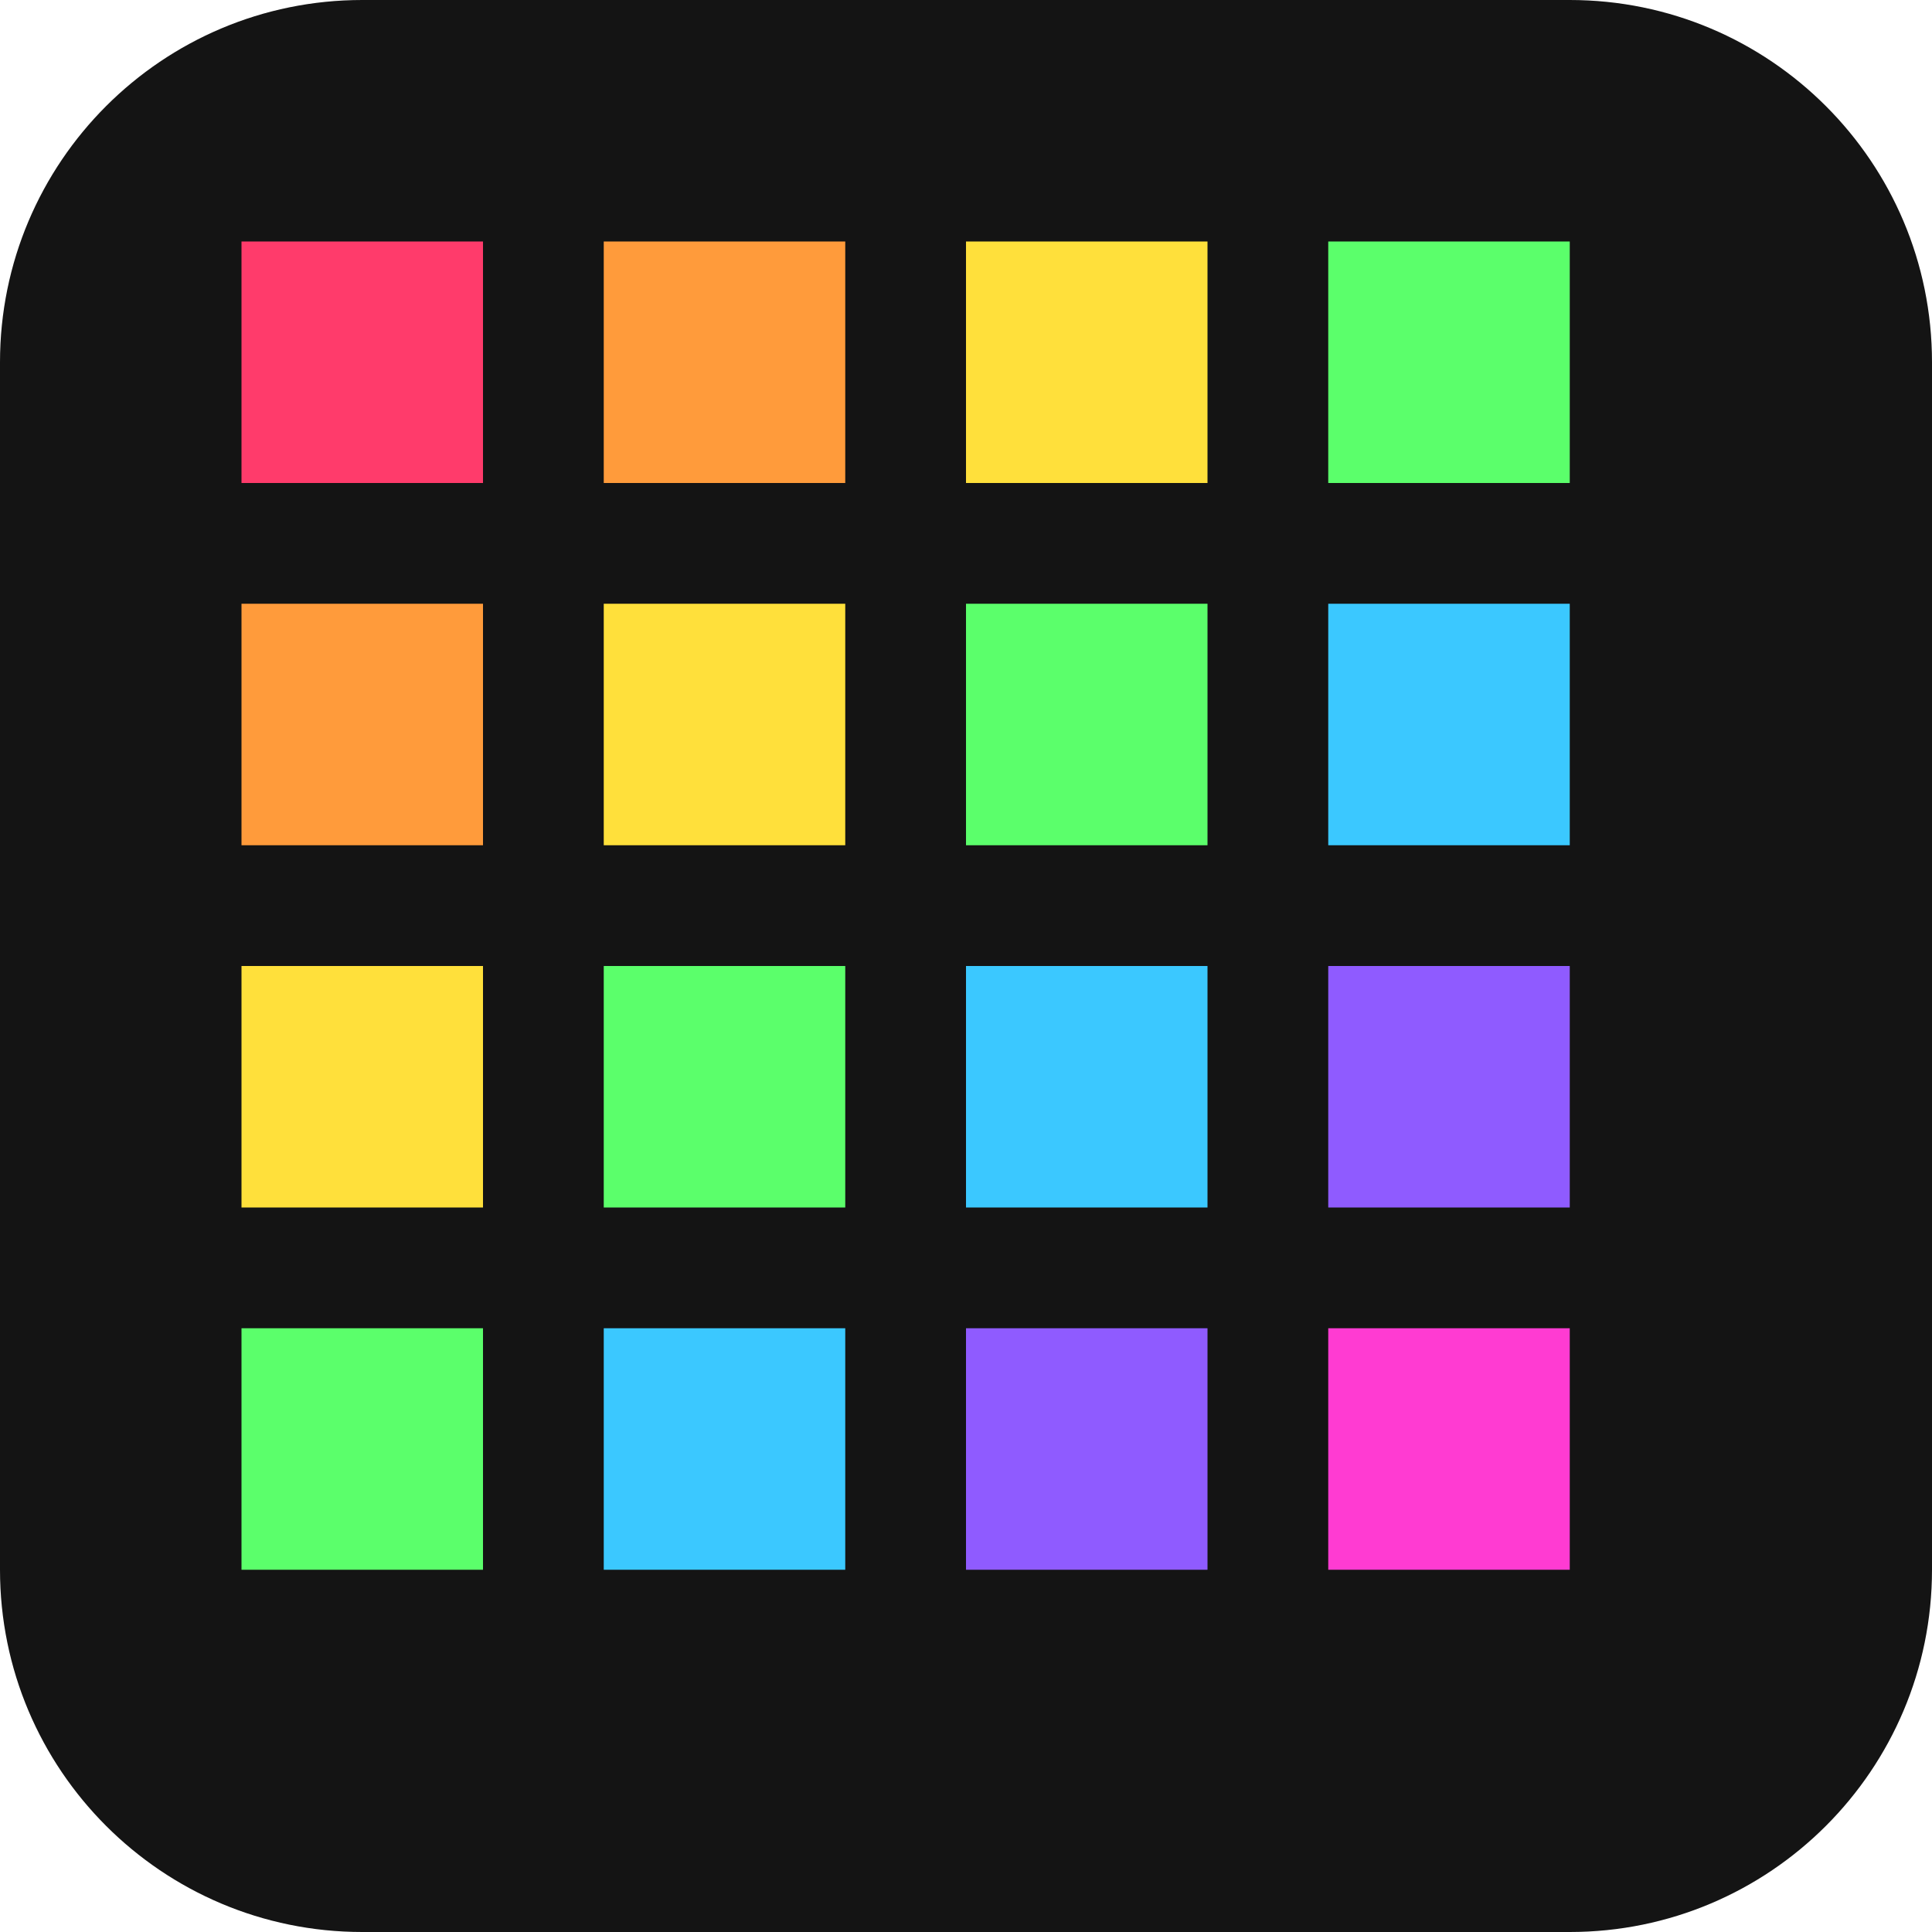
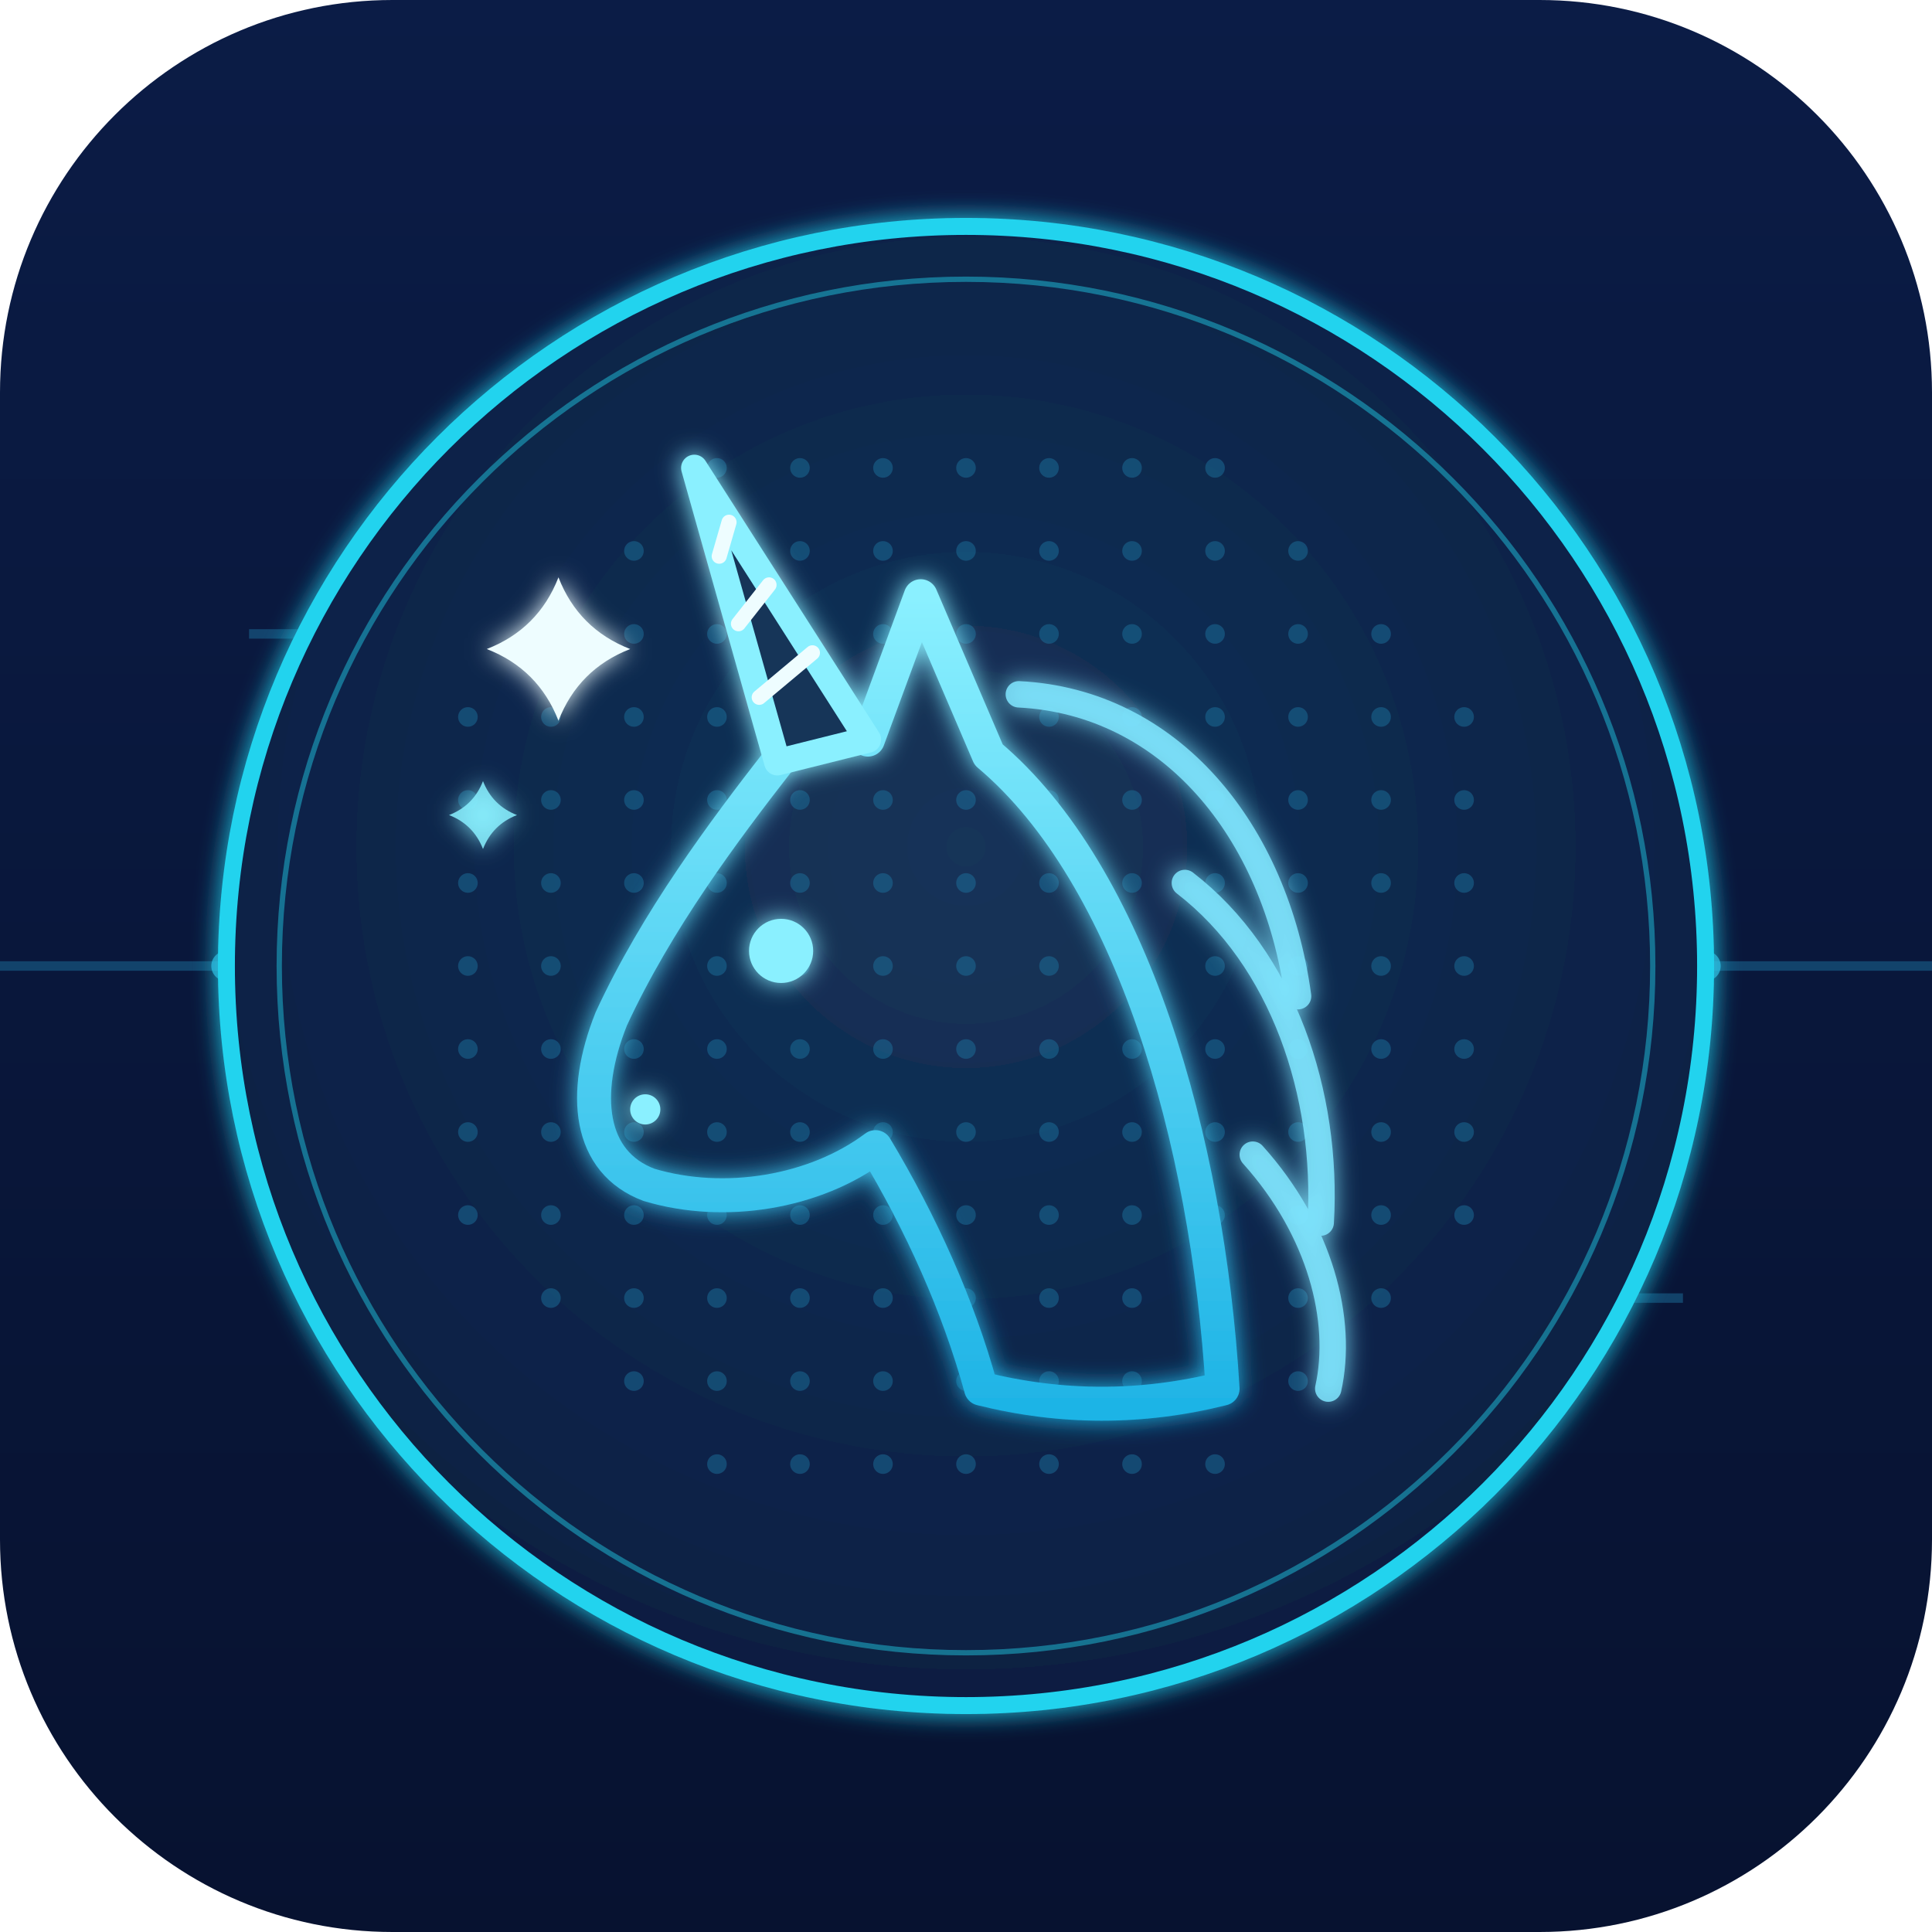
- <svg xmlns="http://www.w3.org/2000/svg" viewBox="0 0 64 64" width="64" height="64">
-   <rect width="64" height="64" rx="12" fill="#141414" />
-   <g>
-     <rect x="8" y="8" width="8" height="8" fill="#ff3b6b" />
-     <rect x="20" y="8" width="8" height="8" fill="#ff9b3b" />
-     <rect x="32" y="8" width="8" height="8" fill="#ffe03b" />
-     <rect x="44" y="8" width="8" height="8" fill="#5bff6b" />
-     <rect x="8" y="20" width="8" height="8" fill="#ff9b3b" />
-     <rect x="20" y="20" width="8" height="8" fill="#ffe03b" />
-     <rect x="32" y="20" width="8" height="8" fill="#5bff6b" />
-     <rect x="44" y="20" width="8" height="8" fill="#3bc8ff" />
-     <rect x="8" y="32" width="8" height="8" fill="#ffe03b" />
-     <rect x="20" y="32" width="8" height="8" fill="#5bff6b" />
-     <rect x="32" y="32" width="8" height="8" fill="#3bc8ff" />
-     <rect x="44" y="32" width="8" height="8" fill="#8f5bff" />
-     <rect x="8" y="44" width="8" height="8" fill="#5bff6b" />
-     <rect x="20" y="44" width="8" height="8" fill="#3bc8ff" />
-     <rect x="32" y="44" width="8" height="8" fill="#8f5bff" />
-     <rect x="44" y="44" width="8" height="8" fill="#ff3bd2" />
+ <svg xmlns="http://www.w3.org/2000/svg" viewBox="0 0 512 512" width="512" height="512">
+   <defs>
+     <linearGradient id="bg" x1="0" y1="0" x2="0" y2="1">
+       <stop offset="0" stop-color="#0b1c46" />
+       <stop offset="1" stop-color="#071230" />
+     </linearGradient>
+     <radialGradient id="disc" cx="50%" cy="42%" r="66%">
+       <stop offset="0" stop-color="#143459" />
+       <stop offset=".72" stop-color="#0c2247" />
+       <stop offset="1" stop-color="#0a1c3d" />
+     </radialGradient>
+     <linearGradient id="cyan" x1="0" y1="0" x2="0" y2="1">
+       <stop offset="0" stop-color="#8af0ff" />
+       <stop offset="1" stop-color="#1fb4e6" />
+     </linearGradient>
+     <filter id="glow" x="-40%" y="-40%" width="180%" height="180%">
+       <feGaussianBlur stdDeviation="3.2" result="b" />
+       <feMerge>
+         <feMergeNode in="b" />
+         <feMergeNode in="SourceGraphic" />
+       </feMerge>
+     </filter>
+   </defs>
+   <rect width="512" height="512" rx="104" fill="url(#bg)" />
+   <g stroke="#1c6f9c" stroke-width="2.5" fill="none" opacity=".5">
+     <path d="M0 256H60M452 256H512M66 168h34a10 10 0 0 1 10 10v20M446 344h-34a10 10 0 0 1-10-10v-20" />
+   </g>
+   <g fill="#39c6ee" opacity=".65">
+     <circle cx="60" cy="256" r="4" />
+     <circle cx="452" cy="256" r="4" />
+   </g>
+   <circle cx="256" cy="256" r="196" fill="url(#disc)" stroke="#22d3ee" stroke-width="4.5" filter="url(#glow)" />
+   <circle cx="256" cy="256" r="182" fill="none" stroke="#22d3ee" stroke-width="1.4" opacity=".45" />
+   <g fill="#1c6f9c" opacity=".5">
+     <circle cx="124" cy="190" r="2.6" />
+     <circle cx="124" cy="212" r="2.6" />
+     <circle cx="124" cy="234" r="2.6" />
+     <circle cx="124" cy="256" r="2.6" />
+     <circle cx="124" cy="278" r="2.6" />
+     <circle cx="124" cy="300" r="2.6" />
+     <circle cx="124" cy="322" r="2.6" />
+     <circle cx="146" cy="168" r="2.6" />
+     <circle cx="146" cy="190" r="2.6" />
+     <circle cx="146" cy="212" r="2.6" />
+     <circle cx="146" cy="234" r="2.6" />
+     <circle cx="146" cy="256" r="2.6" />
+     <circle cx="146" cy="278" r="2.6" />
+     <circle cx="146" cy="300" r="2.6" />
+     <circle cx="146" cy="322" r="2.6" />
+     <circle cx="146" cy="344" r="2.6" />
+     <circle cx="168" cy="146" r="2.6" />
+     <circle cx="168" cy="168" r="2.6" />
+     <circle cx="168" cy="190" r="2.6" />
+     <circle cx="168" cy="212" r="2.6" />
+     <circle cx="168" cy="234" r="2.6" />
+     <circle cx="168" cy="256" r="2.6" />
+     <circle cx="168" cy="278" r="2.6" />
+     <circle cx="168" cy="300" r="2.6" />
+     <circle cx="168" cy="322" r="2.6" />
+     <circle cx="168" cy="344" r="2.6" />
+     <circle cx="168" cy="366" r="2.6" />
+     <circle cx="190" cy="124" r="2.6" />
+     <circle cx="190" cy="146" r="2.6" />
+     <circle cx="190" cy="168" r="2.6" />
+     <circle cx="190" cy="190" r="2.6" />
+     <circle cx="190" cy="212" r="2.6" />
+     <circle cx="190" cy="234" r="2.6" />
+     <circle cx="190" cy="256" r="2.6" />
+     <circle cx="190" cy="278" r="2.6" />
+     <circle cx="190" cy="300" r="2.6" />
+     <circle cx="190" cy="322" r="2.6" />
+     <circle cx="190" cy="344" r="2.6" />
+     <circle cx="190" cy="366" r="2.6" />
+     <circle cx="190" cy="388" r="2.6" />
+     <circle cx="212" cy="124" r="2.6" />
+     <circle cx="212" cy="146" r="2.6" />
+     <circle cx="212" cy="168" r="2.6" />
+     <circle cx="212" cy="190" r="2.6" />
+     <circle cx="212" cy="212" r="2.6" />
+     <circle cx="212" cy="234" r="2.6" />
+     <circle cx="212" cy="256" r="2.6" />
+     <circle cx="212" cy="278" r="2.6" />
+     <circle cx="212" cy="300" r="2.6" />
+     <circle cx="212" cy="322" r="2.6" />
+     <circle cx="212" cy="344" r="2.6" />
+     <circle cx="212" cy="366" r="2.6" />
+     <circle cx="212" cy="388" r="2.6" />
+     <circle cx="234" cy="124" r="2.6" />
+     <circle cx="234" cy="146" r="2.6" />
+     <circle cx="234" cy="168" r="2.6" />
+     <circle cx="234" cy="190" r="2.6" />
+     <circle cx="234" cy="212" r="2.6" />
+     <circle cx="234" cy="234" r="2.6" />
+     <circle cx="234" cy="256" r="2.6" />
+     <circle cx="234" cy="278" r="2.6" />
+     <circle cx="234" cy="300" r="2.6" />
+     <circle cx="234" cy="322" r="2.6" />
+     <circle cx="234" cy="344" r="2.6" />
+     <circle cx="234" cy="366" r="2.6" />
+     <circle cx="234" cy="388" r="2.6" />
+     <circle cx="256" cy="124" r="2.6" />
+     <circle cx="256" cy="146" r="2.6" />
+     <circle cx="256" cy="168" r="2.6" />
+     <circle cx="256" cy="190" r="2.6" />
+     <circle cx="256" cy="212" r="2.6" />
+     <circle cx="256" cy="234" r="2.6" />
+     <circle cx="256" cy="256" r="2.6" />
+     <circle cx="256" cy="278" r="2.6" />
+     <circle cx="256" cy="300" r="2.6" />
+     <circle cx="256" cy="322" r="2.6" />
+     <circle cx="256" cy="344" r="2.6" />
+     <circle cx="256" cy="366" r="2.6" />
+     <circle cx="256" cy="388" r="2.6" />
+     <circle cx="278" cy="124" r="2.6" />
+     <circle cx="278" cy="146" r="2.6" />
+     <circle cx="278" cy="168" r="2.6" />
+     <circle cx="278" cy="190" r="2.6" />
+     <circle cx="278" cy="212" r="2.6" />
+     <circle cx="278" cy="234" r="2.6" />
+     <circle cx="278" cy="256" r="2.6" />
+     <circle cx="278" cy="278" r="2.6" />
+     <circle cx="278" cy="300" r="2.6" />
+     <circle cx="278" cy="322" r="2.6" />
+     <circle cx="278" cy="344" r="2.6" />
+     <circle cx="278" cy="366" r="2.6" />
+     <circle cx="278" cy="388" r="2.6" />
+     <circle cx="300" cy="124" r="2.6" />
+     <circle cx="300" cy="146" r="2.6" />
+     <circle cx="300" cy="168" r="2.6" />
+     <circle cx="300" cy="190" r="2.6" />
+     <circle cx="300" cy="212" r="2.6" />
+     <circle cx="300" cy="234" r="2.6" />
+     <circle cx="300" cy="256" r="2.6" />
+     <circle cx="300" cy="278" r="2.6" />
+     <circle cx="300" cy="300" r="2.6" />
+     <circle cx="300" cy="322" r="2.6" />
+     <circle cx="300" cy="344" r="2.6" />
+     <circle cx="300" cy="366" r="2.6" />
+     <circle cx="300" cy="388" r="2.6" />
+     <circle cx="322" cy="124" r="2.6" />
+     <circle cx="322" cy="146" r="2.6" />
+     <circle cx="322" cy="168" r="2.6" />
+     <circle cx="322" cy="190" r="2.6" />
+     <circle cx="322" cy="212" r="2.6" />
+     <circle cx="322" cy="234" r="2.6" />
+     <circle cx="322" cy="256" r="2.6" />
+     <circle cx="322" cy="278" r="2.6" />
+     <circle cx="322" cy="300" r="2.6" />
+     <circle cx="322" cy="322" r="2.6" />
+     <circle cx="322" cy="344" r="2.6" />
+     <circle cx="322" cy="366" r="2.6" />
+     <circle cx="322" cy="388" r="2.6" />
+     <circle cx="344" cy="146" r="2.6" />
+     <circle cx="344" cy="168" r="2.6" />
+     <circle cx="344" cy="190" r="2.6" />
+     <circle cx="344" cy="212" r="2.6" />
+     <circle cx="344" cy="234" r="2.6" />
+     <circle cx="344" cy="256" r="2.6" />
+     <circle cx="344" cy="278" r="2.6" />
+     <circle cx="344" cy="300" r="2.6" />
+     <circle cx="344" cy="322" r="2.6" />
+     <circle cx="344" cy="344" r="2.6" />
+     <circle cx="344" cy="366" r="2.6" />
+     <circle cx="366" cy="168" r="2.6" />
+     <circle cx="366" cy="190" r="2.6" />
+     <circle cx="366" cy="212" r="2.6" />
+     <circle cx="366" cy="234" r="2.6" />
+     <circle cx="366" cy="256" r="2.6" />
+     <circle cx="366" cy="278" r="2.6" />
+     <circle cx="366" cy="300" r="2.6" />
+     <circle cx="366" cy="322" r="2.6" />
+     <circle cx="366" cy="344" r="2.6" />
+     <circle cx="388" cy="190" r="2.6" />
+     <circle cx="388" cy="212" r="2.6" />
+     <circle cx="388" cy="234" r="2.6" />
+     <circle cx="388" cy="256" r="2.6" />
+     <circle cx="388" cy="278" r="2.6" />
+     <circle cx="388" cy="300" r="2.6" />
+     <circle cx="388" cy="322" r="2.6" />
+   </g>
+   <g transform="translate(-22 2)" filter="url(#glow)" fill="none" stroke-linecap="round" stroke-linejoin="round">
+     <path d="M228 200C214 218 196 242 184 268C176 288 178 306 194 312C214 318 238 314 254 302C266 322 276 344 282 366M346 366C342 300 322 230 284 198L266 156L252 194M282 366Q314 374 346 366" stroke="url(#cyan)" stroke-width="9" />
+     <path d="M292 182C332 184 360 218 366 262M336 232C362 252 374 288 372 322M354 304C372 324 378 348 374 366" stroke="#7fe6ff" stroke-width="7" opacity=".85" />
+     <path d="M228 200L206 122L252 194Z" fill="#143459" stroke="#8af0ff" stroke-width="7" />
+     <path d="M223.2 182.8L237.3 171.0M217.7 163.3L225.8 153.0M212.6 145.4L215.2 136.4" stroke="#eefdff" stroke-width="4" />
+     <circle cx="229" cy="250" r="8.5" fill="#8af0ff" stroke="none" />
+     <circle cx="193" cy="292" r="4" fill="#8af0ff" stroke="none" />
+     <path d="M170 151Q175.32 164.68 189 170Q175.32 175.32 170 189Q164.68 175.32 151 170Q164.68 164.68 170 151Z" fill="#eefdff" stroke="none" />
+     <path d="M150 205Q152.52 211.48 159 214Q152.52 216.52 150 223Q147.48 216.52 141 214Q147.48 211.48 150 205Z" fill="#8af0ff" stroke="none" opacity=".85" />
  </g>
</svg>
